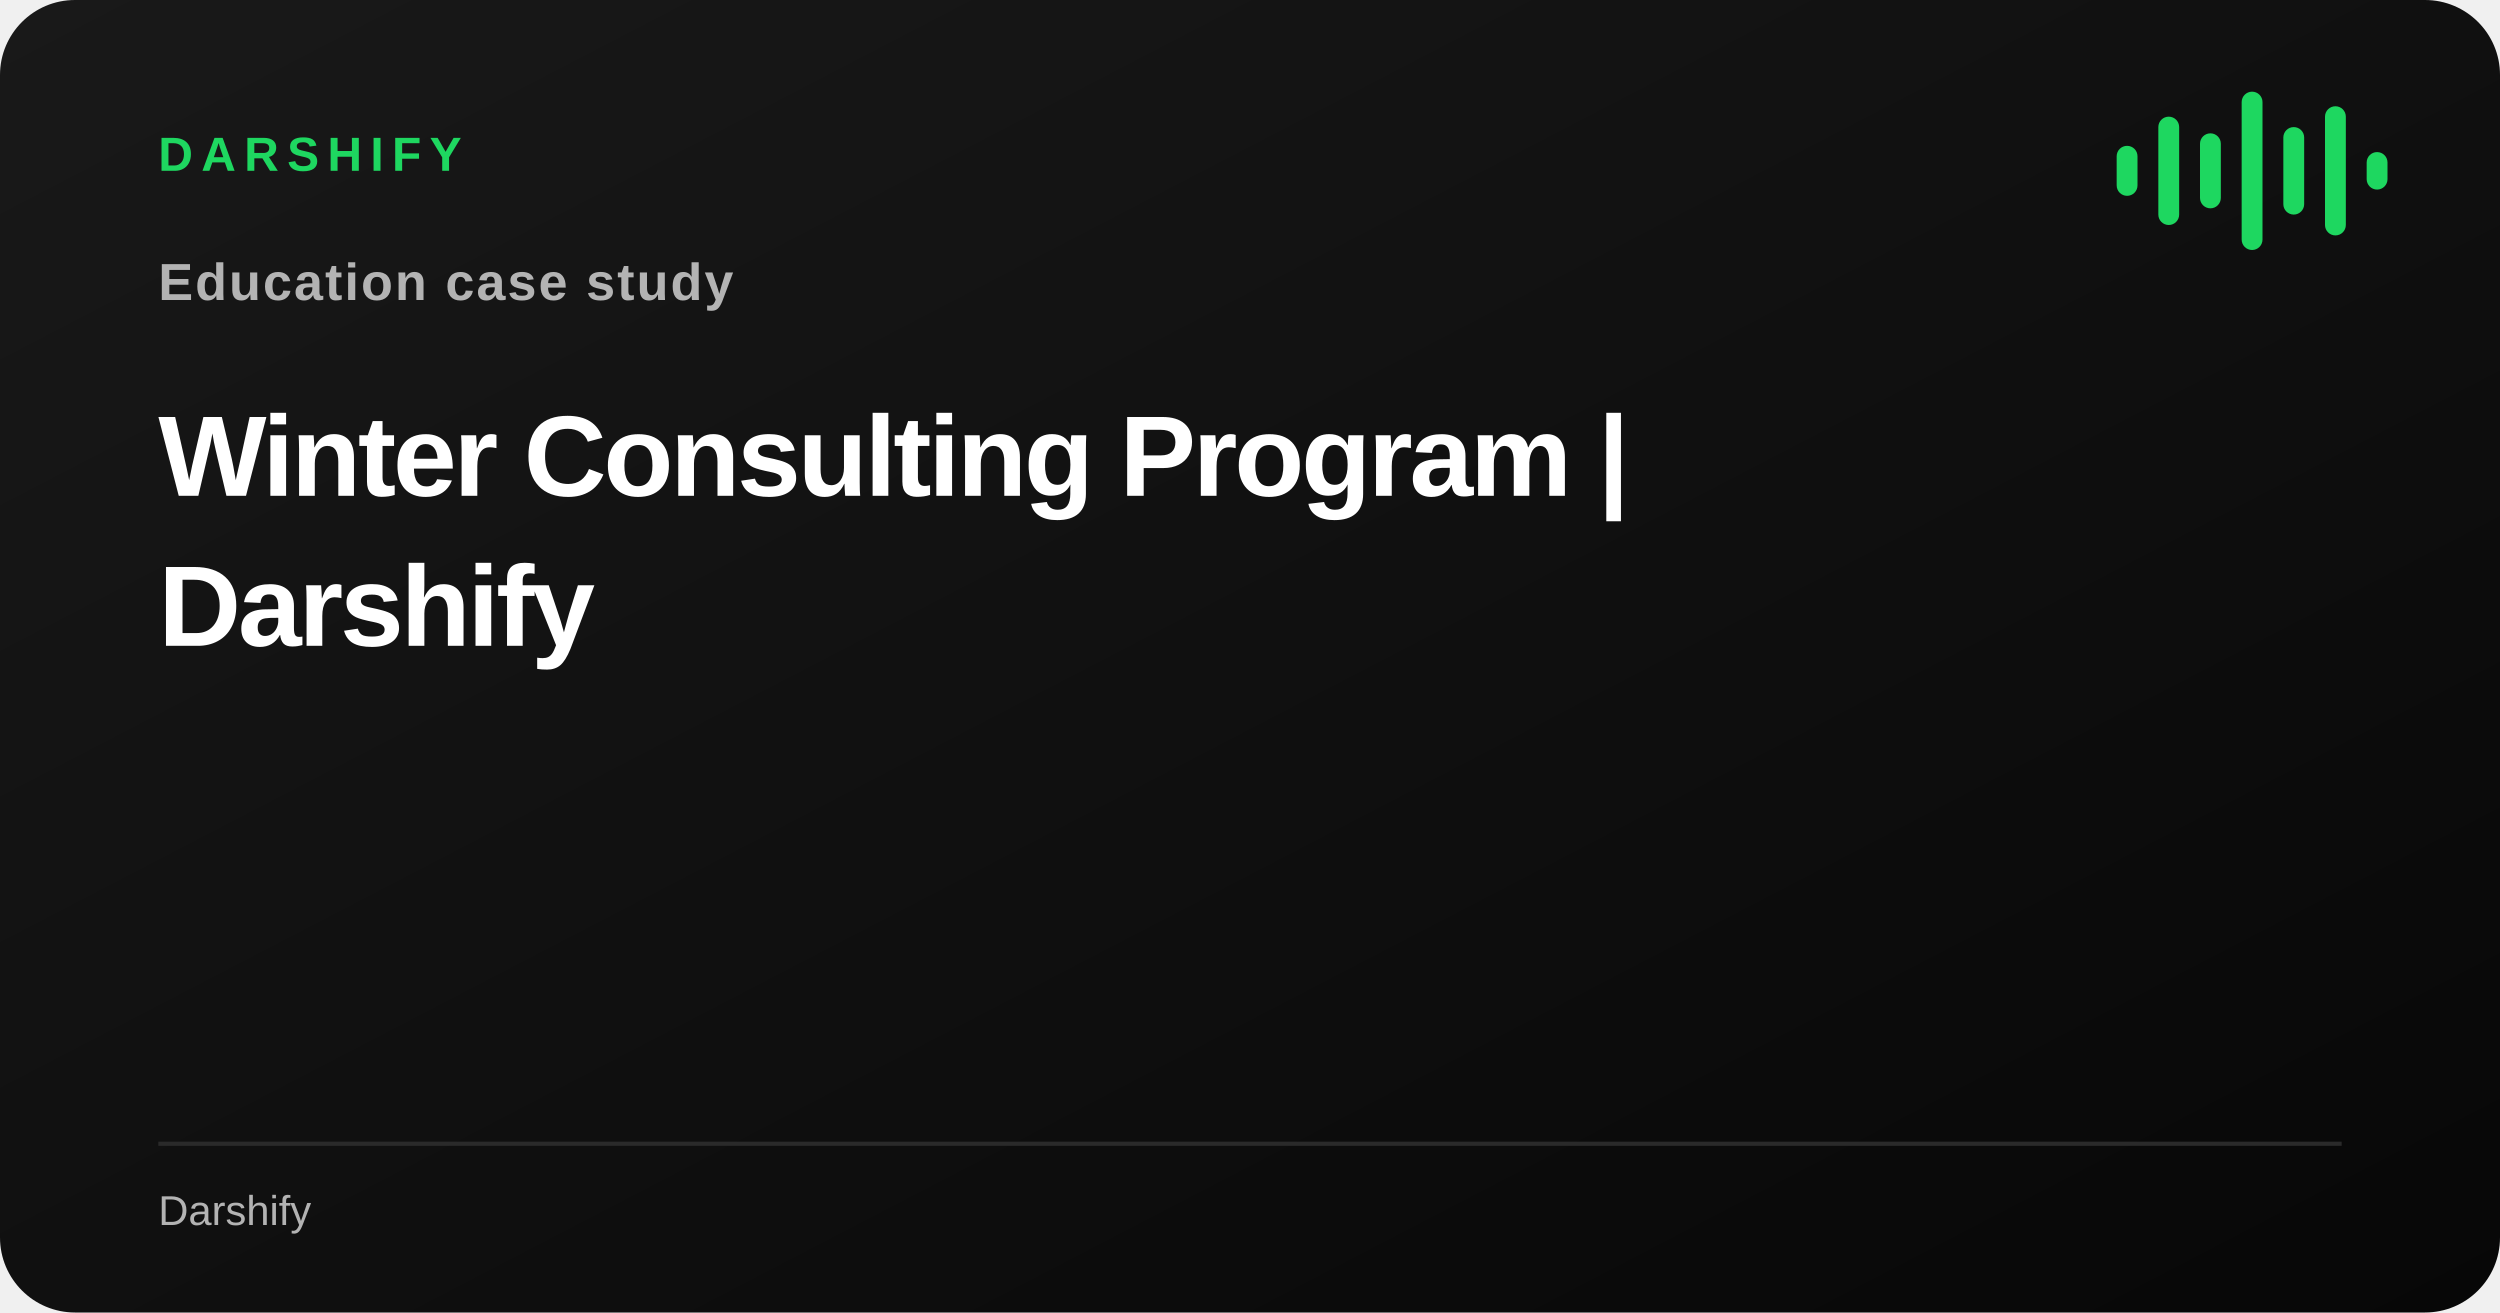
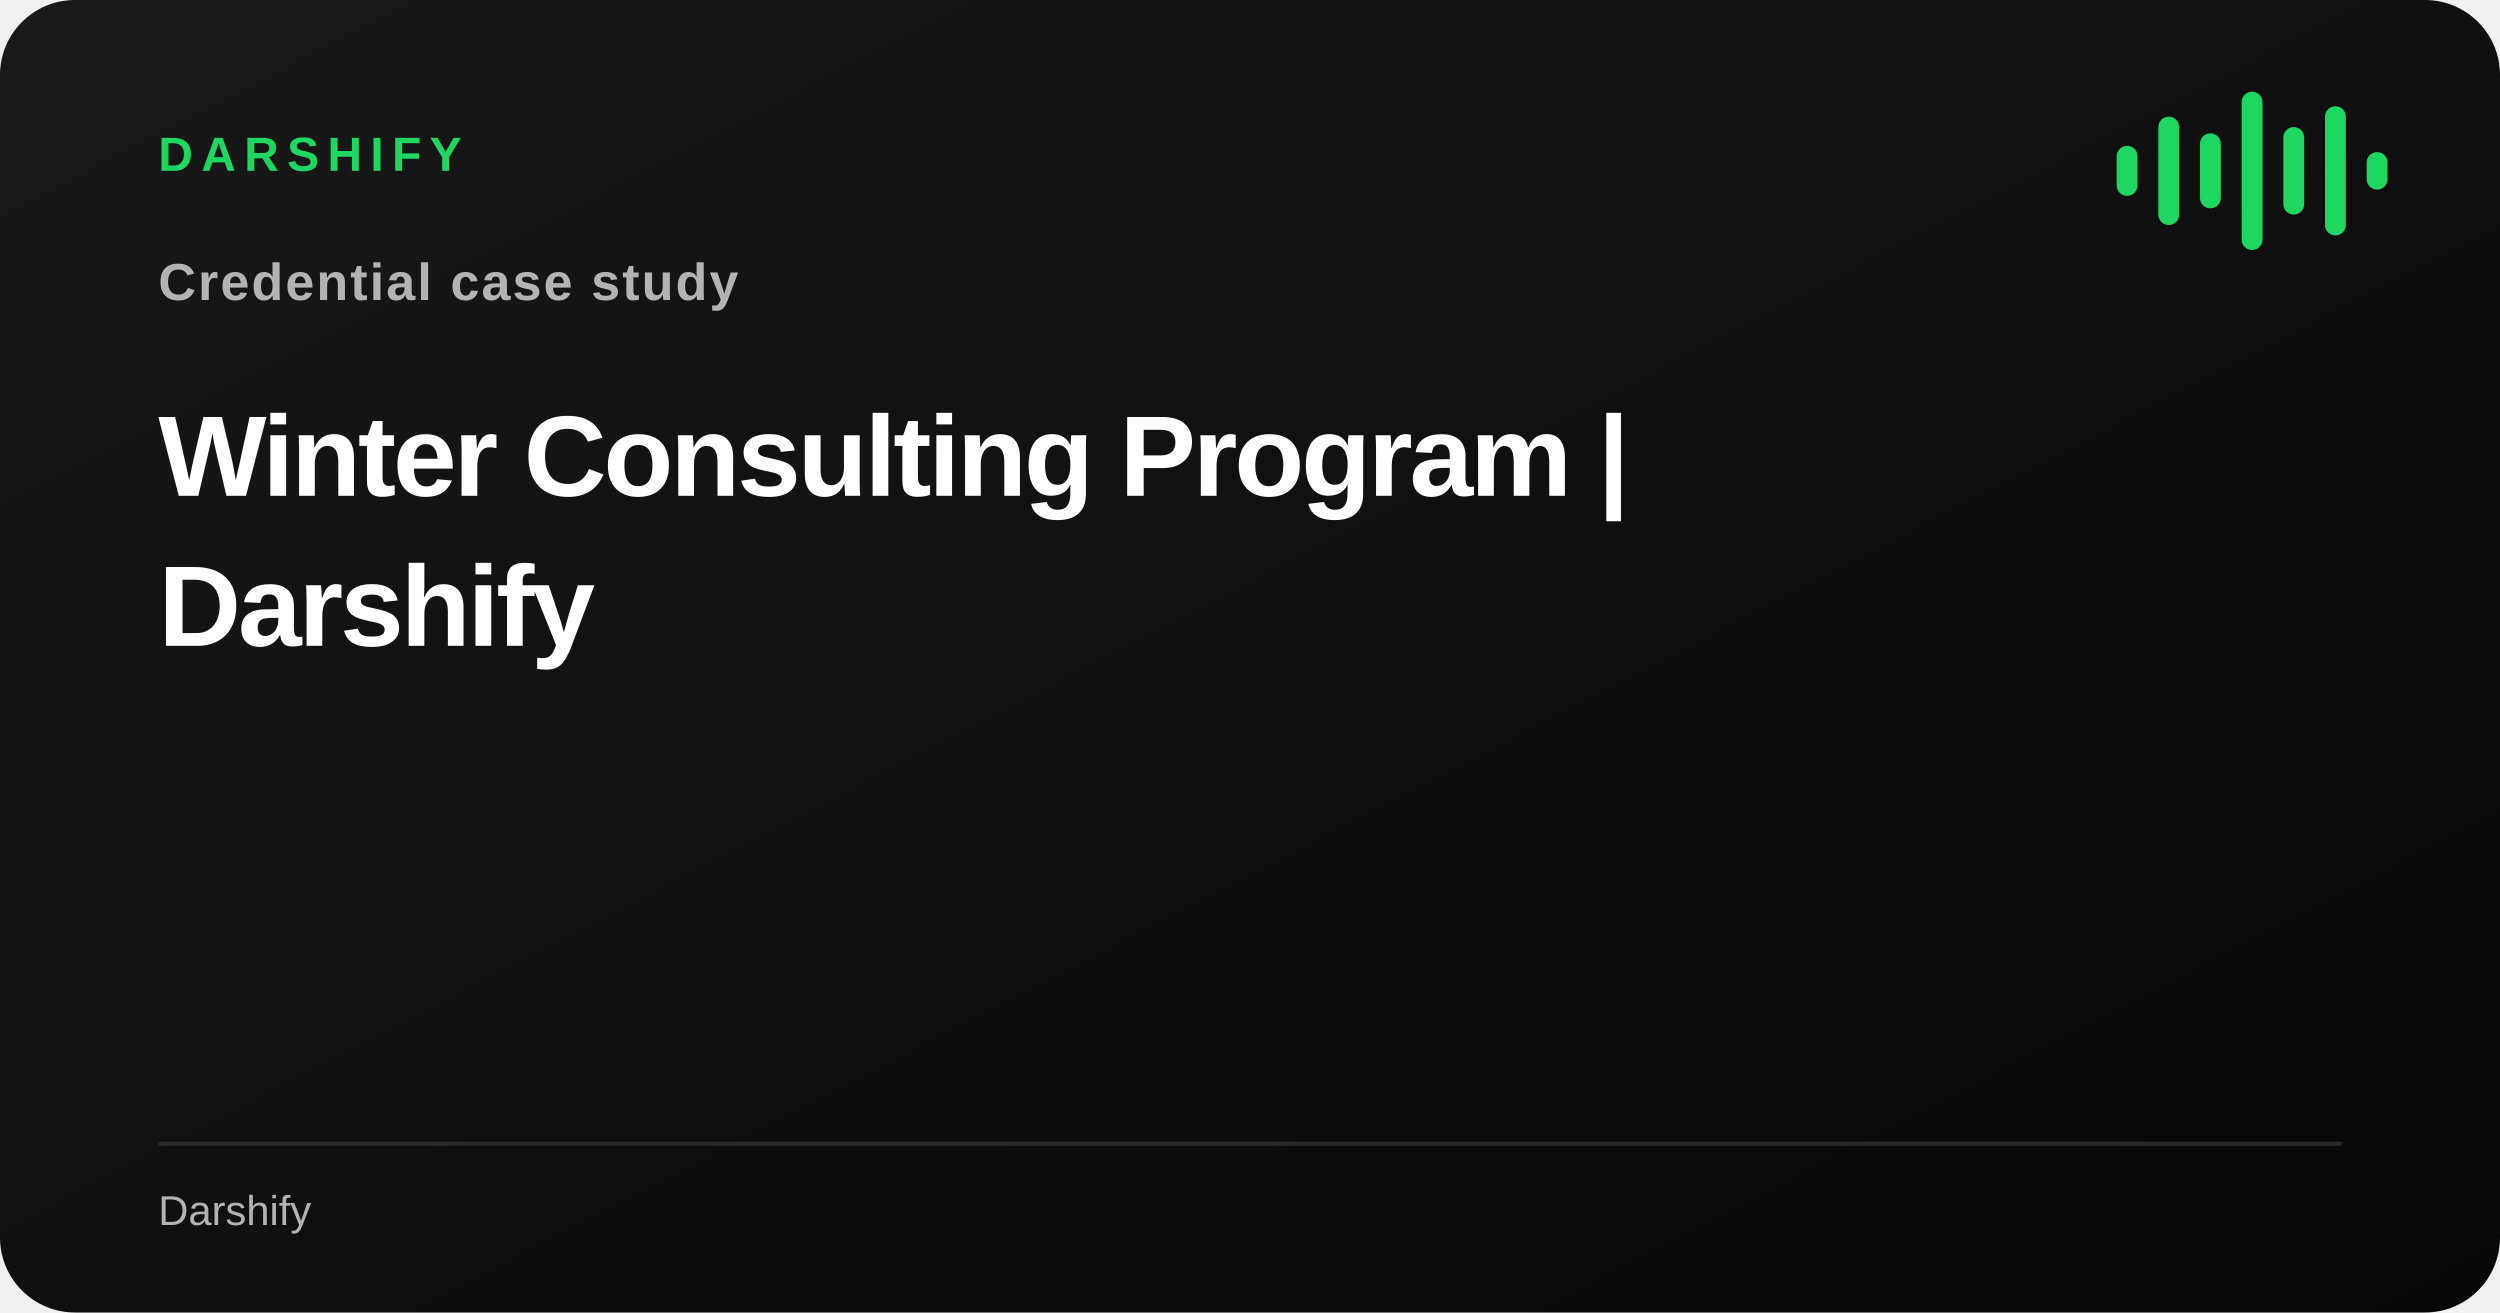
<svg xmlns="http://www.w3.org/2000/svg" viewBox="0 0 1200 630" width="1200" height="630" role="img" aria-label="Winter Consulting Program | Darshify" data-route-id="case-study:c2">
  <defs>
    <linearGradient id="surface" x1="0" y1="0" x2="1" y2="1">
      <stop offset="0" stop-color="#191919" />
      <stop offset="1" stop-color="#070707" />
    </linearGradient>
    <radialGradient id="glow" cx="0" cy="0" r="1" gradientTransform="translate(1030 86) rotate(135) scale(420)">
      <stop stop-color="#1ed760" stop-opacity=".38" />
      <stop offset="1" stop-color="#1ed760" stop-opacity="0" />
    </radialGradient>
  </defs>
  <rect width="1200" height="630" rx="36" fill="url(#surface)" />
  <rect width="1200" height="630" rx="36" fill="url(#glow)" />
  <g data-motif="proof-wave" aria-label="Evidence signal">
    <rect x="1016" y="70" width="10" height="24" rx="5" fill="#1ed760" />
    <rect x="1036" y="56" width="10" height="52" rx="5" fill="#1ed760" />
    <rect x="1056" y="64" width="10" height="36" rx="5" fill="#1ed760" />
    <rect x="1076" y="44" width="10" height="76" rx="5" fill="#1ed760" />
    <rect x="1096" y="61" width="10" height="42" rx="5" fill="#1ed760" />
    <rect x="1116" y="51" width="10" height="62" rx="5" fill="#1ed760" />
    <rect x="1136" y="73" width="10" height="18" rx="5" fill="#1ed760" />
  </g>
  <text x="76" y="82" fill="#1ed760" font-family="Arial, Helvetica, sans-serif" font-size="23" font-weight="700" letter-spacing="4">DARSHIFY</text>
-   <text x="76" y="144" fill="#b3b3b3" font-family="Arial, Helvetica, sans-serif" font-size="25" font-weight="600" letter-spacing="1">Education case study</text>
+   <text x="76" y="144" fill="#b3b3b3" font-family="Arial, Helvetica, sans-serif" font-size="25" font-weight="600" letter-spacing="1">Credential case study</text>
  <text fill="#ffffff" font-family="Arial, Helvetica, sans-serif" font-size="55" font-weight="800" letter-spacing="-1.5">
    <tspan x="76" y="238">Winter Consulting Program |</tspan>
    <tspan x="76" y="310">Darshify</tspan>
  </text>
  <rect x="76" y="548" width="1048" height="2" fill="#2a2a2a" />
  <text x="76" y="588" fill="#b3b3b3" font-family="Arial, Helvetica, sans-serif" font-size="20">Darshify</text>
</svg>
